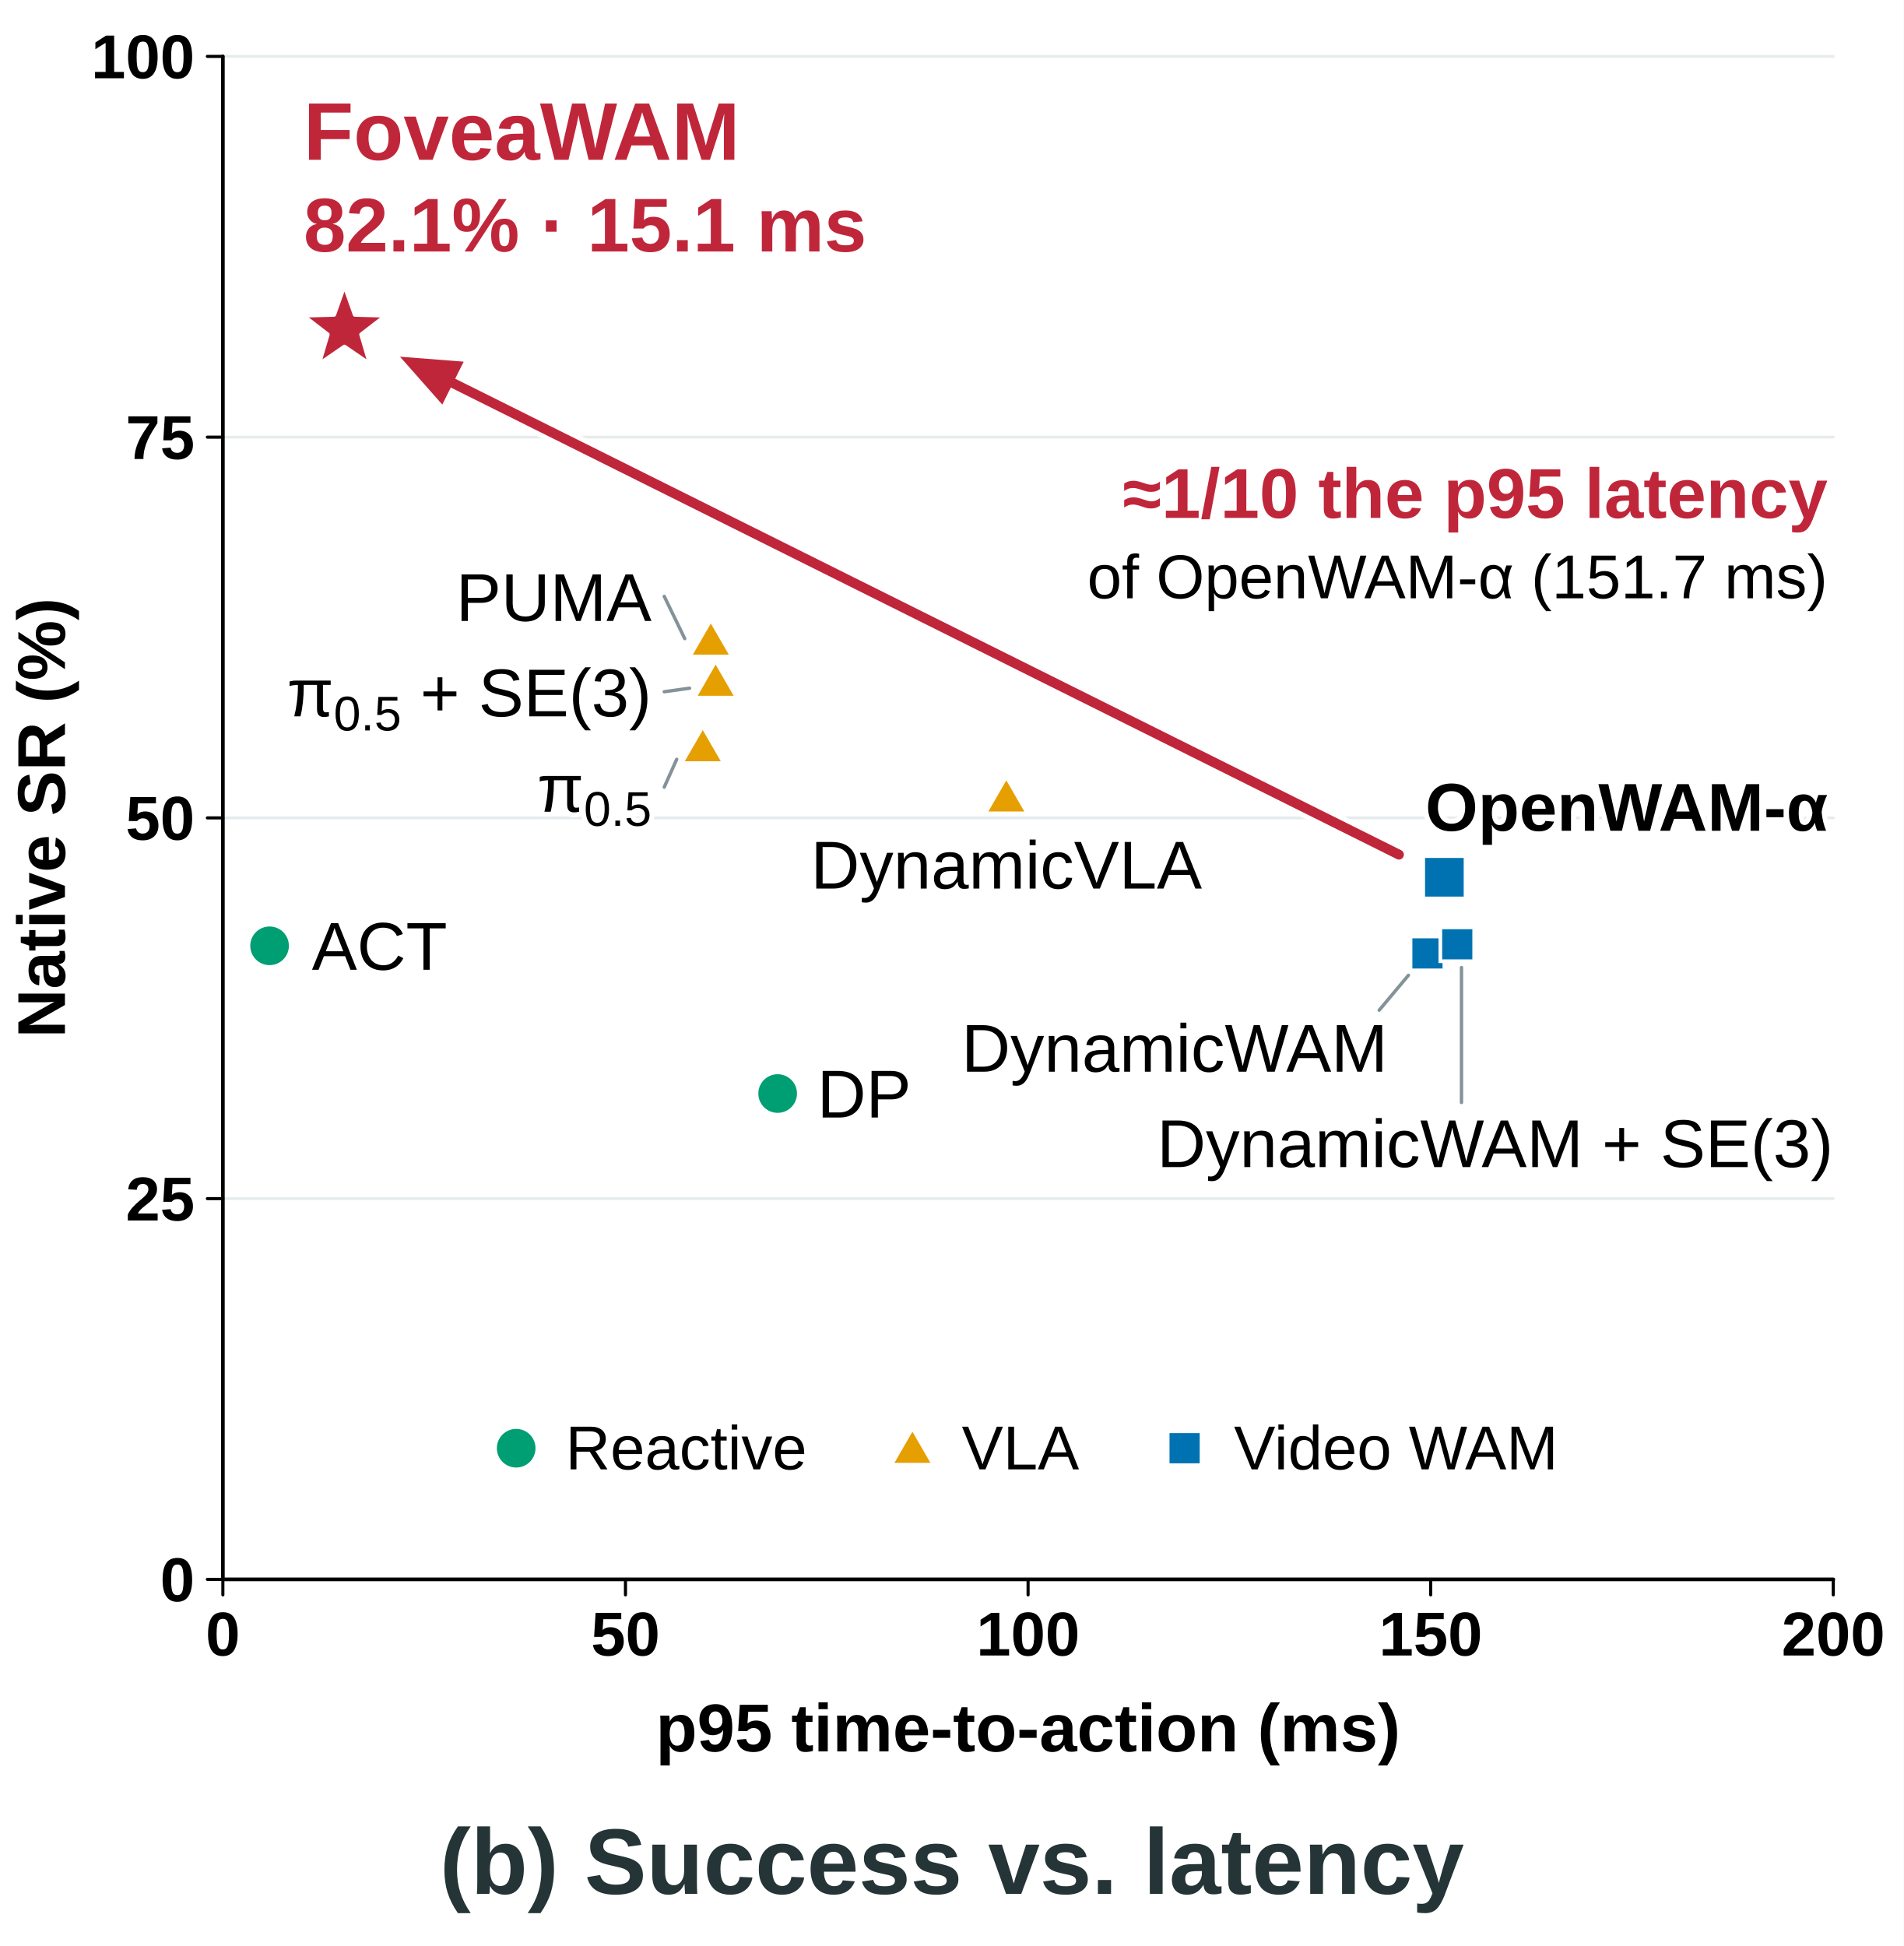
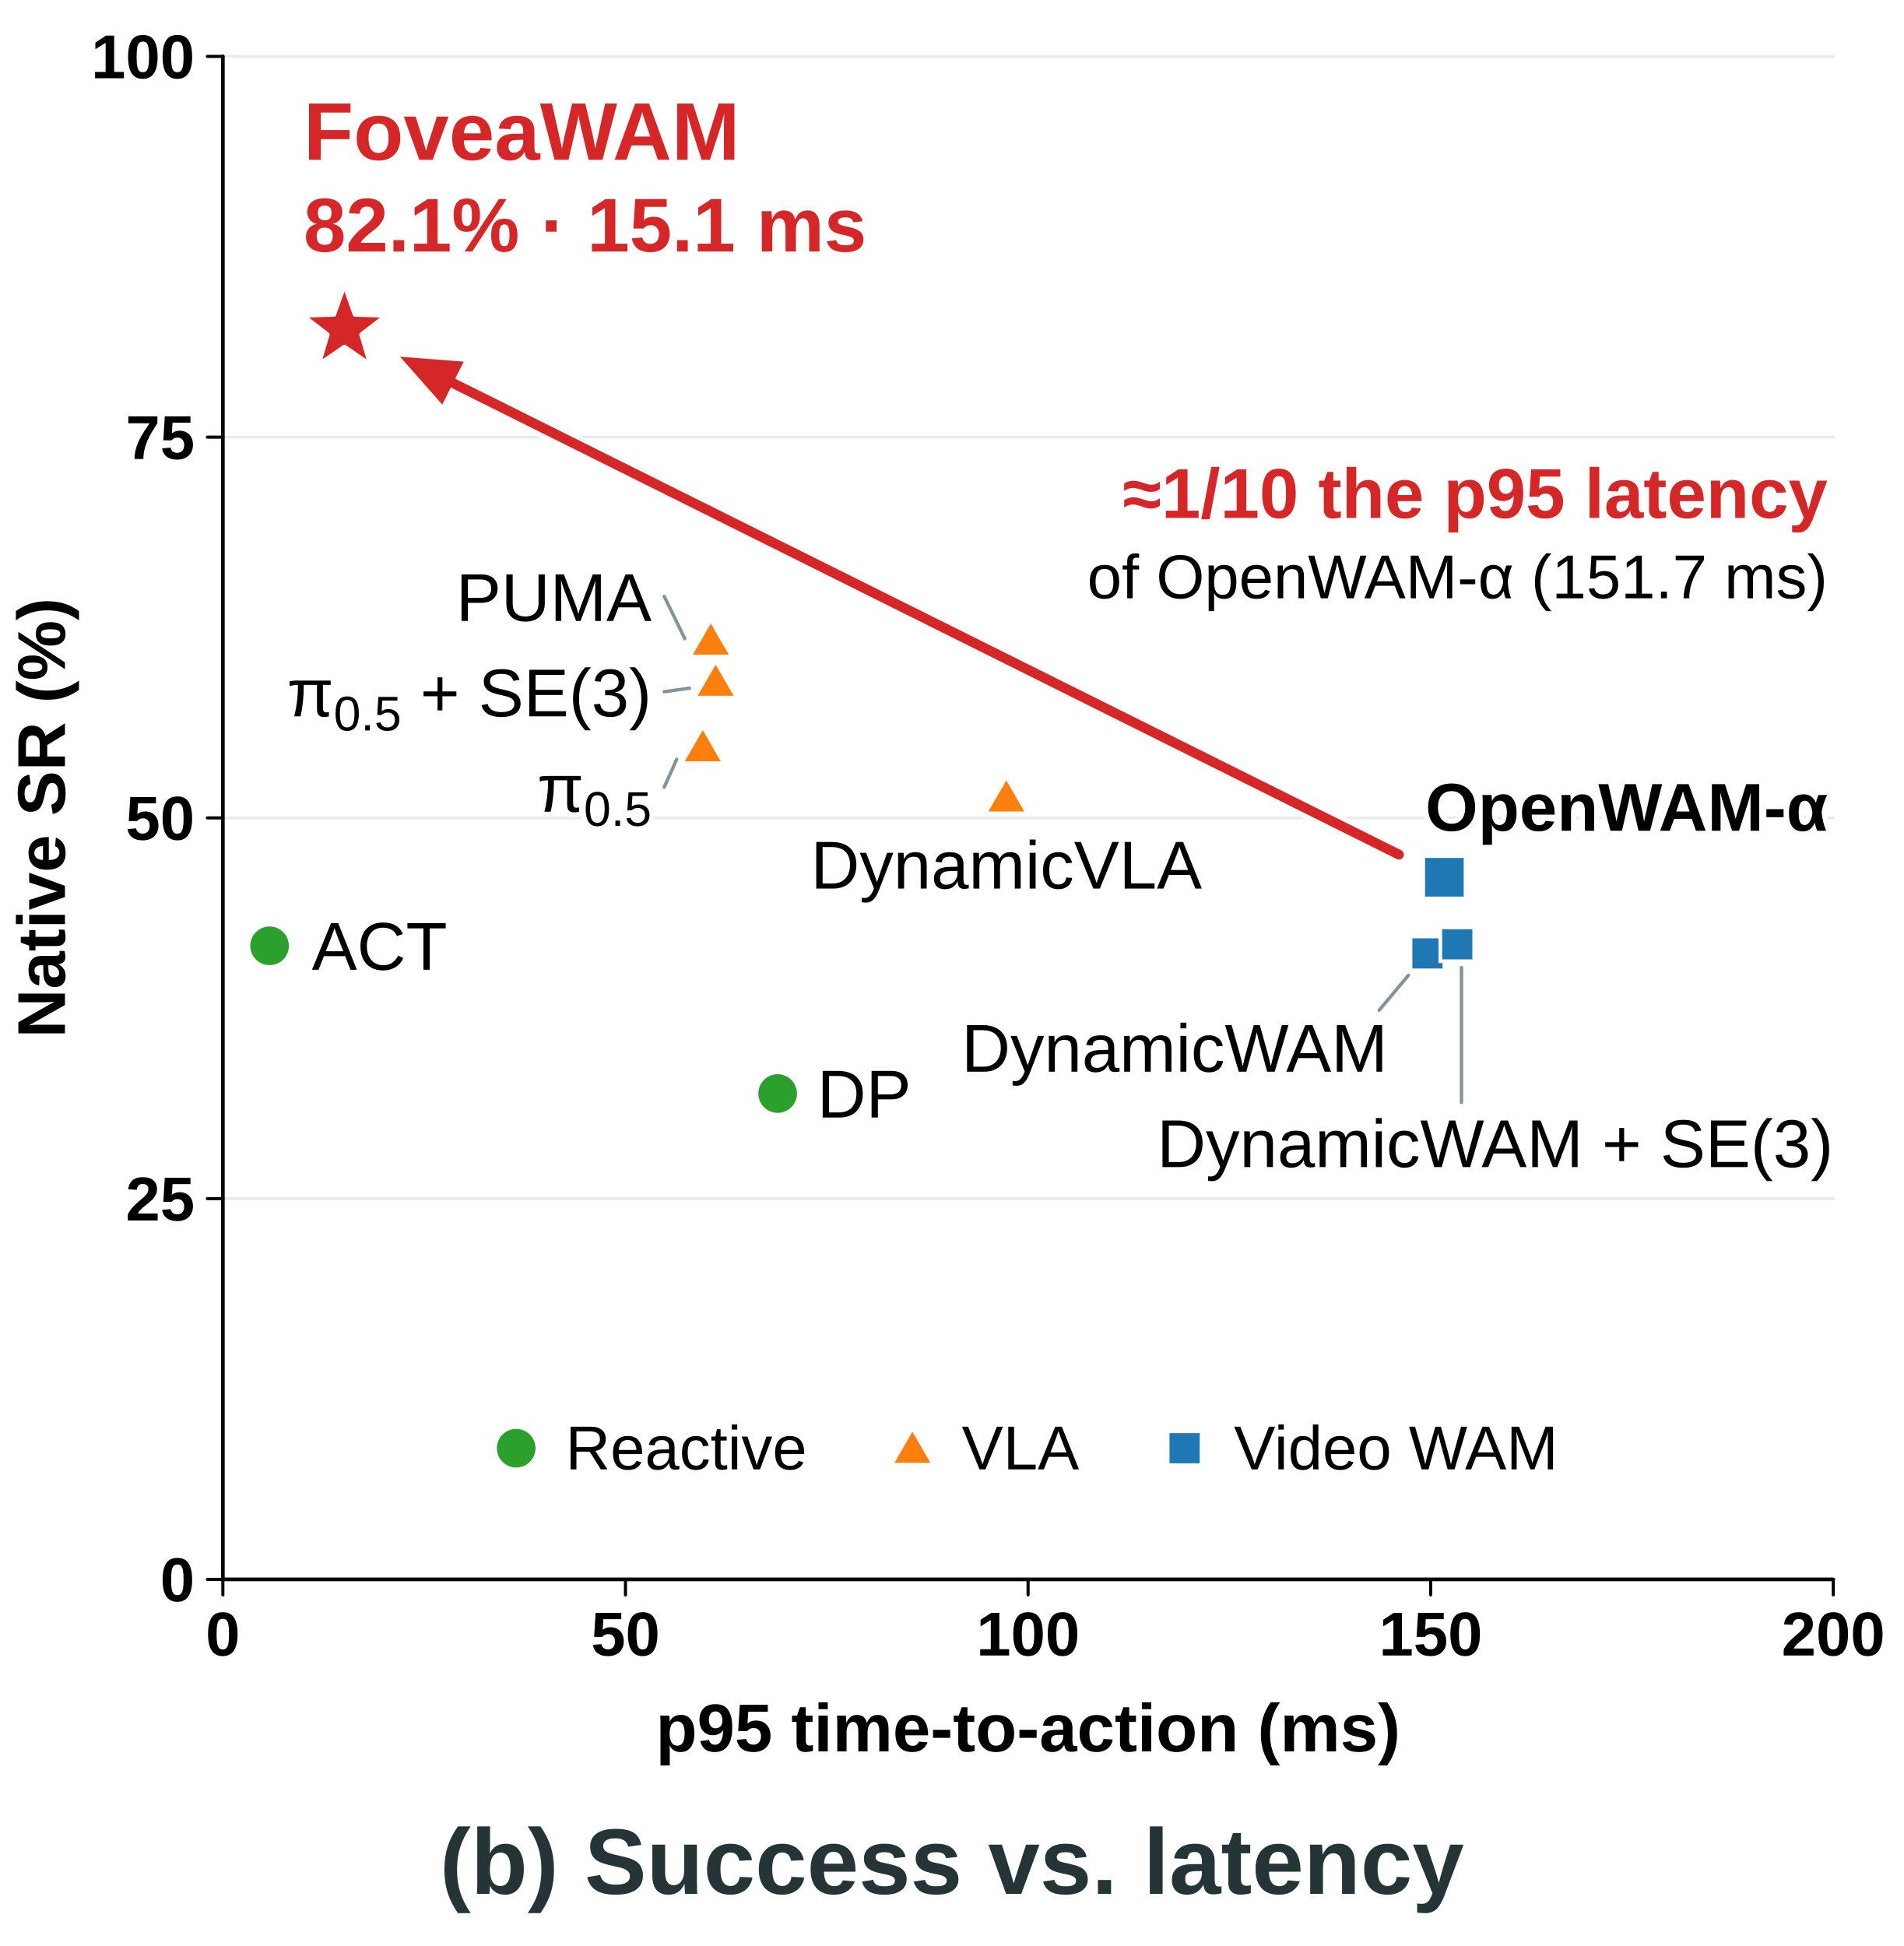
<svg xmlns="http://www.w3.org/2000/svg" width="3.25in" height="3.322in" viewBox="0 0 1350 1380" role="img" font-family="Arial">
  <rect width="1350" height="1380" fill="white" />
  <g id="B_Native_Success_Latency">
    <g transform="translate(0 -100)">
      <path d="M158.000,1220.000 L147.000,1220.000" fill="none" stroke="#000000" stroke-width="2.2" stroke-linecap="round" stroke-linejoin="round" />
      <text x="138.000" y="1235.500" font-size="44" fill="#000000" font-weight="700" text-anchor="end">0</text>
      <path d="M158.000,950.000 L1300.000,950.000" fill="none" stroke="#E6EBED" stroke-width="2" stroke-linecap="round" stroke-linejoin="round" />
      <path d="M158.000,950.000 L147.000,950.000" fill="none" stroke="#000000" stroke-width="2.2" stroke-linecap="round" stroke-linejoin="round" />
      <text x="138.000" y="965.500" font-size="44" fill="#000000" font-weight="700" text-anchor="end">25</text>
      <path d="M158.000,680.000 L1300.000,680.000" fill="none" stroke="#E6EBED" stroke-width="2" stroke-linecap="round" stroke-linejoin="round" />
      <path d="M158.000,680.000 L147.000,680.000" fill="none" stroke="#000000" stroke-width="2.2" stroke-linecap="round" stroke-linejoin="round" />
      <text x="138.000" y="695.500" font-size="44" fill="#000000" font-weight="700" text-anchor="end">50</text>
      <path d="M158.000,410.000 L1300.000,410.000" fill="none" stroke="#E6EBED" stroke-width="2" stroke-linecap="round" stroke-linejoin="round" />
      <path d="M158.000,410.000 L147.000,410.000" fill="none" stroke="#000000" stroke-width="2.2" stroke-linecap="round" stroke-linejoin="round" />
      <text x="138.000" y="425.500" font-size="44" fill="#000000" font-weight="700" text-anchor="end">75</text>
      <path d="M158.000,140.000 L1300.000,140.000" fill="none" stroke="#E6EBED" stroke-width="2" stroke-linecap="round" stroke-linejoin="round" />
      <path d="M158.000,140.000 L147.000,140.000" fill="none" stroke="#000000" stroke-width="2.2" stroke-linecap="round" stroke-linejoin="round" />
      <text x="138.000" y="155.500" font-size="44" fill="#000000" font-weight="700" text-anchor="end">100</text>
      <path d="M158.000,140.000 L158.000,1220.000 L1300.000,1220.000" fill="none" stroke="#000000" stroke-width="2.6" stroke-linecap="round" stroke-linejoin="round" />
      <path d="M158.000,1220.000 L158.000,1231.000" fill="none" stroke="#000000" stroke-width="2.2" stroke-linecap="round" stroke-linejoin="round" />
      <text x="158.000" y="1274.000" font-size="44" fill="#000000" font-weight="700" text-anchor="middle">0</text>
      <path d="M443.500,1220.000 L443.500,1231.000" fill="none" stroke="#000000" stroke-width="2.2" stroke-linecap="round" stroke-linejoin="round" />
      <text x="443.500" y="1274.000" font-size="44" fill="#000000" font-weight="700" text-anchor="middle">50</text>
      <path d="M729.000,1220.000 L729.000,1231.000" fill="none" stroke="#000000" stroke-width="2.2" stroke-linecap="round" stroke-linejoin="round" />
      <text x="729.000" y="1274.000" font-size="44" fill="#000000" font-weight="700" text-anchor="middle">100</text>
      <path d="M1014.500,1220.000 L1014.500,1231.000" fill="none" stroke="#000000" stroke-width="2.2" stroke-linecap="round" stroke-linejoin="round" />
      <text x="1014.500" y="1274.000" font-size="44" fill="#000000" font-weight="700" text-anchor="middle">150</text>
      <path d="M1300.000,1220.000 L1300.000,1231.000" fill="none" stroke="#000000" stroke-width="2.2" stroke-linecap="round" stroke-linejoin="round" />
      <text x="1300.000" y="1274.000" font-size="44" fill="#000000" font-weight="700" text-anchor="middle">200</text>
      <text x="46.000" y="680.000" font-size="48" fill="#000000" font-weight="700" text-anchor="middle" transform="rotate(-90 46 680)">Native SR (%)</text>
      <text x="729.000" y="1342.000" font-size="48" fill="#000000" font-weight="700" text-anchor="middle">p95 time-to-action (ms)</text>
      <path d="M485.526,552.880 L471.000,522.909" fill="none" stroke="#84939A" stroke-width="2.4" stroke-linecap="round" stroke-linejoin="round" />
      <path d="M488.952,588.040 L471.000,590.545" fill="none" stroke="#84939A" stroke-width="2.4" stroke-linecap="round" stroke-linejoin="round" />
      <path d="M479.816,638.480 L471.000,658.182" fill="none" stroke="#84939A" stroke-width="2.4" stroke-linecap="round" stroke-linejoin="round" />
      <path d="M998.716,791.620 L978.000,816.364" fill="none" stroke="#84939A" stroke-width="2.4" stroke-linecap="round" stroke-linejoin="round" />
      <path d="M1036.343,786.140 L1036.343,881.818" fill="none" stroke="#84939A" stroke-width="2.4" stroke-linecap="round" stroke-linejoin="round" />
      <path d="M991.988,706.060 L283.600,352.949" fill="none" stroke="white" stroke-width="14" stroke-linecap="round" stroke-linejoin="round" />
-       <path d="M991.988,706.060 L317.609,369.902" fill="none" stroke="#C0263A" stroke-width="7" stroke-linecap="round" stroke-linejoin="round" />
-       <path d="M283.600,352.949 L328.773,356.472 L313.605,386.901 Z" fill="#C0263A" stroke="#C0263A" stroke-width="0" stroke-linecap="round" stroke-linejoin="round" />
-       <text x="1296.000" y="467.273" font-size="50" fill="#C0263A" font-weight="700" text-anchor="end">≈1/10 the p95 latency</text>
+       <path d="M991.988,706.060 L317.609,369.902" fill="none" stroke="#D62728" stroke-width="7" stroke-linecap="round" stroke-linejoin="round" />
+       <path d="M283.600,352.949 L328.773,356.472 L313.605,386.901 Z" fill="#D62728" stroke="#D62728" stroke-width="0" stroke-linecap="round" stroke-linejoin="round" />
+       <text x="1296.000" y="467.273" font-size="50" fill="#D62728" font-weight="700" text-anchor="end">≈1/10 the p95 latency</text>
      <text x="1296.000" y="524.273" font-size="44" fill="#000000" font-weight="400" text-anchor="end">of OpenWAM-α (151.7 ms)</text>
-       <circle cx="191.118" cy="770.720" r="15" fill="#009E73" stroke="white" stroke-width="2.6" />
+       <circle cx="191.118" cy="770.720" r="15" fill="#2CA02C" stroke="white" stroke-width="2.6" />
      <text x="221.118" y="787.720" font-size="48" fill="#000000" font-weight="400" text-anchor="start">ACT</text>
-       <circle cx="551.419" cy="875.480" r="15" fill="#009E73" stroke="white" stroke-width="2.6" />
+       <circle cx="551.419" cy="875.480" r="15" fill="#2CA02C" stroke="white" stroke-width="2.6" />
      <text x="579.419" y="892.480" font-size="48" fill="#000000" font-weight="400" text-anchor="start">DP</text>
-       <path d="M498.316,615.159 L513.316,641.140 L483.316,641.140 Z" fill="#E69F00" stroke="white" stroke-width="2.6" stroke-linecap="round" stroke-linejoin="round" />
+       <path d="M498.316,615.159 L513.316,641.140 L483.316,641.140 Z" fill="#FF7F0E" stroke="white" stroke-width="2.6" stroke-linecap="round" stroke-linejoin="round" />
      <text x="462.000" y="675.636" font-size="48" fill="#000000" font-weight="400" text-anchor="end" paint-order="stroke" stroke="white" stroke-width="7" stroke-linejoin="round">π<tspan font-size="72%" baseline-shift="-10">0.5</tspan>
      </text>
-       <path d="M507.452,568.719 L522.452,594.700 L492.452,594.700 Z" fill="#E69F00" stroke="white" stroke-width="2.6" stroke-linecap="round" stroke-linejoin="round" />
+       <path d="M507.452,568.719 L522.452,594.700 L492.452,594.700 Z" fill="#FF7F0E" stroke="white" stroke-width="2.6" stroke-linecap="round" stroke-linejoin="round" />
      <text x="462.000" y="608.000" font-size="48" fill="#000000" font-weight="400" text-anchor="end">π<tspan font-size="72%" baseline-shift="-10">0.5</tspan> + SE(3)</text>
-       <path d="M713.583,650.799 L728.583,676.780 L698.583,676.780 Z" fill="#E69F00" stroke="white" stroke-width="2.6" stroke-linecap="round" stroke-linejoin="round" />
+       <path d="M713.583,650.799 L728.583,676.780 L698.583,676.780 Z" fill="#FF7F0E" stroke="white" stroke-width="2.6" stroke-linecap="round" stroke-linejoin="round" />
      <text x="713.583" y="730.120" font-size="48" fill="#000000" font-weight="400" text-anchor="middle">DynamicVLA</text>
-       <path d="M504.026,539.559 L519.026,565.540 L489.026,565.540 Z" fill="#E69F00" stroke="white" stroke-width="2.6" stroke-linecap="round" stroke-linejoin="round" />
+       <path d="M504.026,539.559 L519.026,565.540 L489.026,565.540 Z" fill="#FF7F0E" stroke="white" stroke-width="2.6" stroke-linecap="round" stroke-linejoin="round" />
      <text x="462.000" y="540.364" font-size="48" fill="#000000" font-weight="400" text-anchor="end">PUMA</text>
-       <rect x="1009.207" y="707.120" width="30" height="30" fill="#0072B2" stroke="white" stroke-width="2.6" />
+       <rect x="1009.207" y="707.120" width="30" height="30" fill="#1F77B4" stroke="white" stroke-width="2.6" />
      <text x="1010.707" y="689.120" font-size="48" fill="#000000" font-weight="700" text-anchor="start" paint-order="stroke" stroke="white" stroke-width="7" stroke-linejoin="round">OpenWAM-α</text>
-       <rect x="1000.216" y="764.120" width="24" height="24" fill="#0072B2" stroke="white" stroke-width="2.6" />
+       <rect x="1000.216" y="764.120" width="24" height="24" fill="#1F77B4" stroke="white" stroke-width="2.6" />
      <text x="984.000" y="860.000" font-size="48" fill="#000000" font-weight="400" text-anchor="end">DynamicWAM</text>
-       <rect x="1021.343" y="757.640" width="24" height="24" fill="#0072B2" stroke="white" stroke-width="2.6" />
+       <rect x="1021.343" y="757.640" width="24" height="24" fill="#1F77B4" stroke="white" stroke-width="2.6" />
      <text x="1300.000" y="927.636" font-size="48" fill="#000000" font-weight="400" text-anchor="end">DynamicWAM + SE(3)</text>
-       <path d="M244.221,302.320 L251.627,323.126 L273.704,323.740 L256.204,337.214 L262.442,358.400 L244.221,345.920 L226.000,358.400 L232.238,337.214 L214.738,323.740 L236.815,323.126 Z" fill="#C0263A" stroke="white" stroke-width="3" stroke-linecap="round" stroke-linejoin="round" />
-       <text x="215.221" y="213.320" font-size="58" fill="#C0263A" font-weight="700" text-anchor="start">FoveaWAM</text>
-       <text x="215.221" y="278.320" font-size="54" fill="#C0263A" font-weight="700" text-anchor="start">82.1% · 15.1 ms</text>
-       <circle cx="366.000" cy="1127.000" r="15" fill="#009E73" stroke="white" stroke-width="2.6" />
+       <path d="M244.221,302.320 L251.627,323.126 L273.704,323.740 L256.204,337.214 L262.442,358.400 L244.221,345.920 L226.000,358.400 L232.238,337.214 L214.738,323.740 L236.815,323.126 Z" fill="#D62728" stroke="white" stroke-width="3" stroke-linecap="round" stroke-linejoin="round" />
+       <text x="215.221" y="213.320" font-size="58" fill="#D62728" font-weight="700" text-anchor="start">FoveaWAM</text>
+       <text x="215.221" y="278.320" font-size="54" fill="#D62728" font-weight="700" text-anchor="start">82.1% · 15.1 ms</text>
+       <circle cx="366.000" cy="1127.000" r="15" fill="#2CA02C" stroke="white" stroke-width="2.6" />
      <text x="401.000" y="1142.000" font-size="44" fill="#000000" font-weight="400" text-anchor="start">Reactive</text>
-       <path d="M647.000,1112.679 L662.000,1138.660 L632.000,1138.660 Z" fill="#E69F00" stroke="white" stroke-width="2.6" stroke-linecap="round" stroke-linejoin="round" />
+       <path d="M647.000,1112.679 L662.000,1138.660 L632.000,1138.660 Z" fill="#FF7F0E" stroke="white" stroke-width="2.6" stroke-linecap="round" stroke-linejoin="round" />
      <text x="682.000" y="1142.000" font-size="44" fill="#000000" font-weight="400" text-anchor="start">VLA</text>
-       <rect x="828.000" y="1115.000" width="24" height="24" fill="#0072B2" stroke="white" stroke-width="2.6" />
+       <rect x="828.000" y="1115.000" width="24" height="24" fill="#1F77B4" stroke="white" stroke-width="2.6" />
      <text x="875.000" y="1142.000" font-size="44" fill="#000000" font-weight="400" text-anchor="start">Video WAM</text>
    </g>
    <text x="675" y="1343" fill="#253436" font-size="66" text-anchor="middle" font-weight="700">(b) Success vs. latency</text>
  </g>
</svg>
